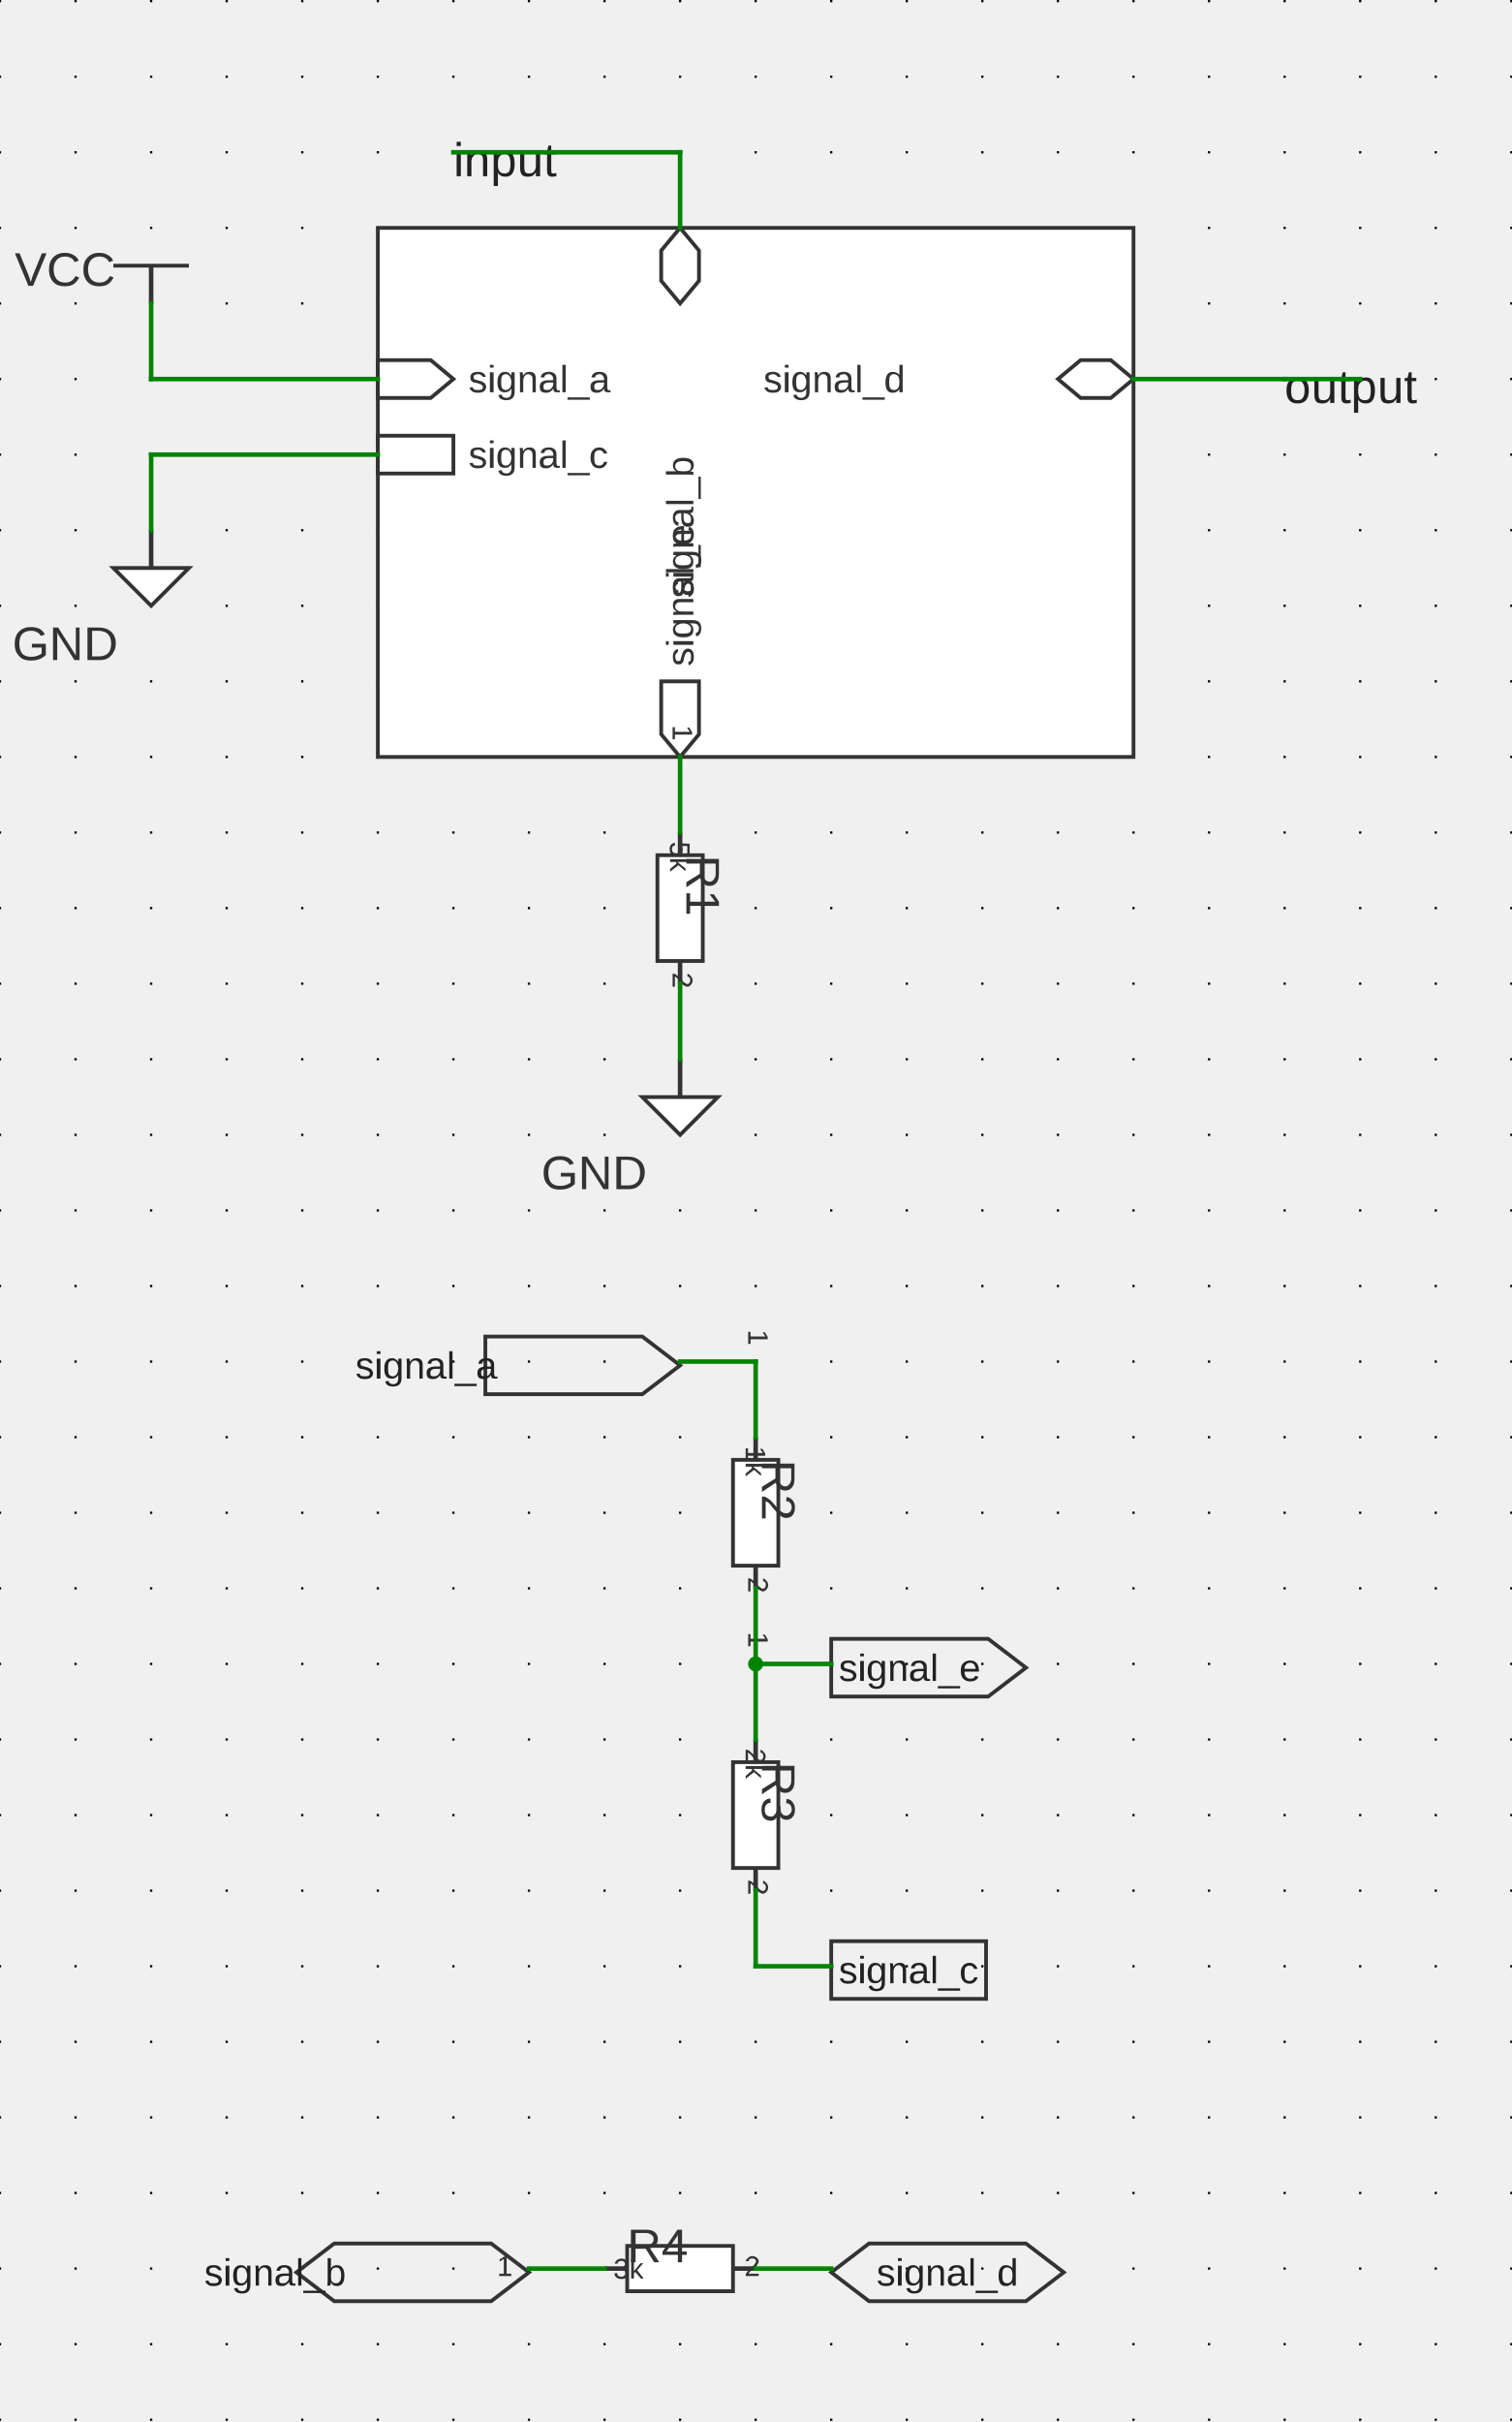
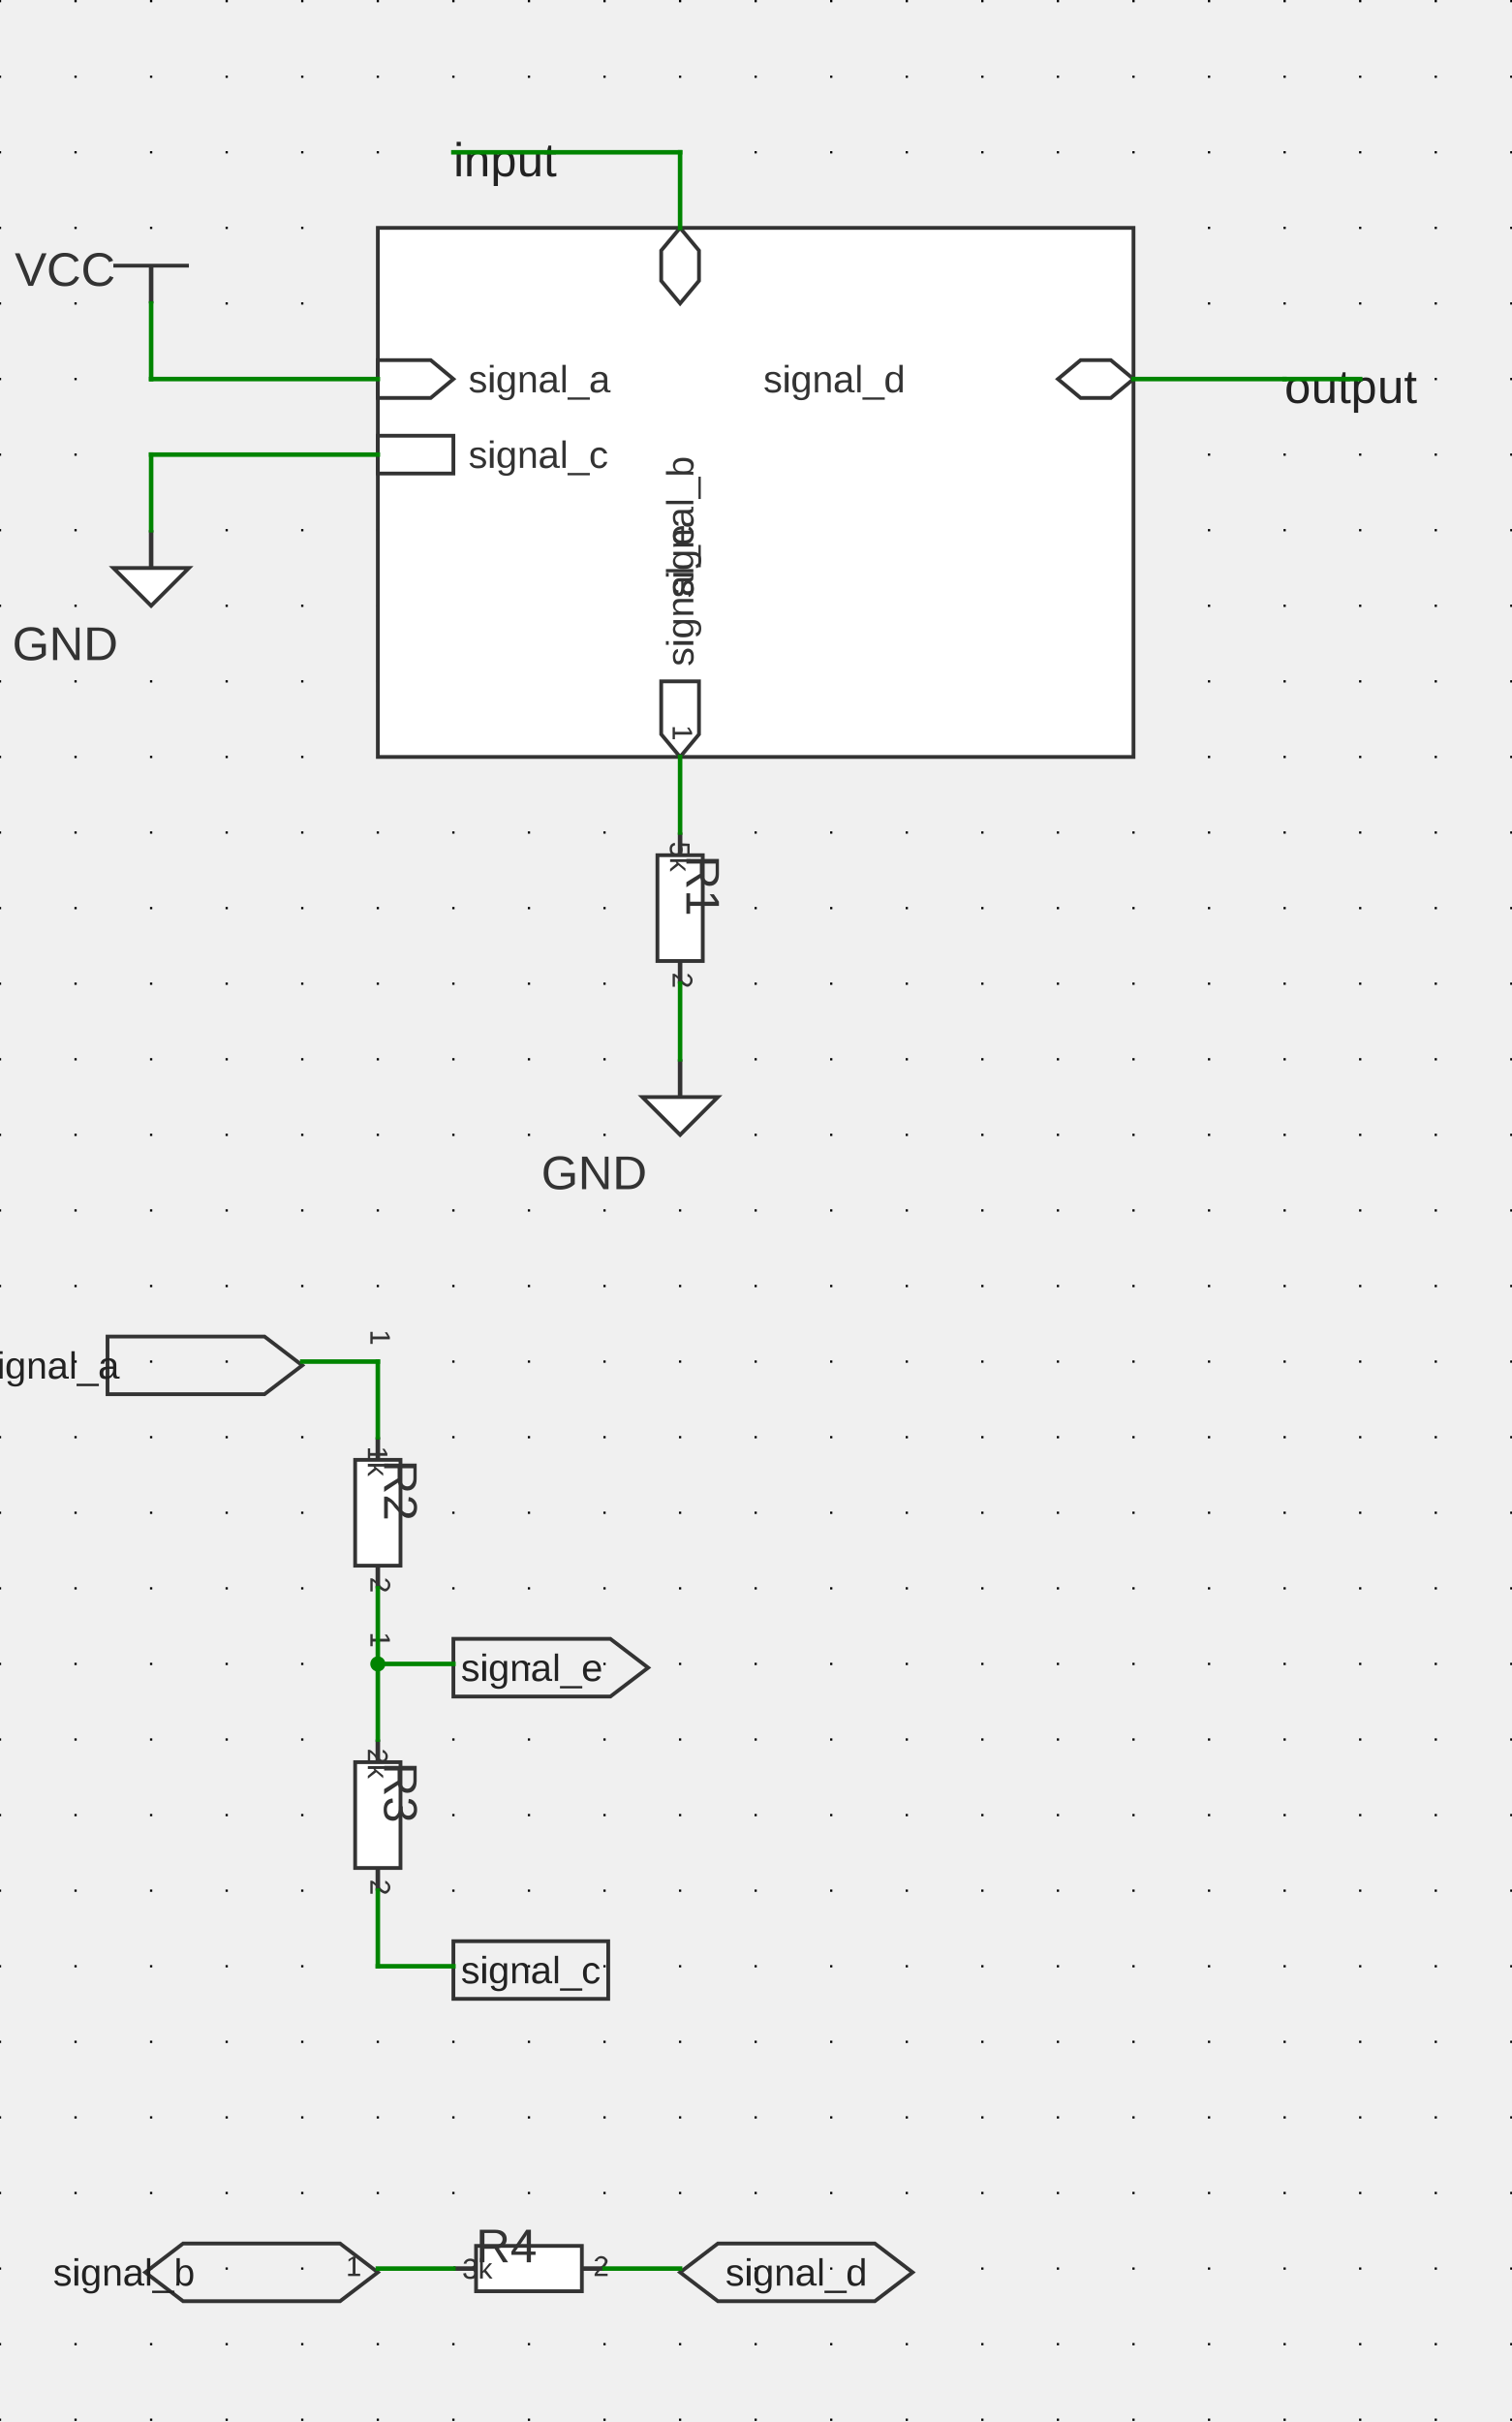
<svg xmlns="http://www.w3.org/2000/svg" xmlns:ns1="http://svgjs.dev/svgjs" version="1.1" width="479.968" height="769.029" viewBox="-2.54 -2.578 50.8 81.394">
  <g id="sheet-0" class="sheet" transform="matrix(1,0,0,1,0,0)">
    <g class="sheet-elements" transform="matrix(1,0,0,1,0,0)">
      <g transform="matrix(1,0,0,1,0,0)" class="grid">
        <path d="M -2.54 -2.578 L -2.54 78.816 M 0 -2.578 L 0 78.816 M 2.54 -2.578 L 2.54 78.816 M 5.08 -2.578 L 5.08 78.816 M 7.62 -2.578 L 7.62 78.816 M 10.16 -2.578 L 10.16 78.816 M 12.7 -2.578 L 12.7 78.816 M 15.24 -2.578 L 15.24 78.816 M 17.78 -2.578 L 17.78 78.816 M 20.32 -2.578 L 20.32 78.816 M 22.86 -2.578 L 22.86 78.816 M 25.4 -2.578 L 25.4 78.816 M 27.94 -2.578 L 27.94 78.816 M 30.48 -2.578 L 30.48 78.816 M 33.02 -2.578 L 33.02 78.816 M 35.56 -2.578 L 35.56 78.816 M 38.1 -2.578 L 38.1 78.816 M 40.64 -2.578 L 40.64 78.816 M 43.18 -2.578 L 43.18 78.816 M 45.72 -2.578 L 45.72 78.816 M 48.26 -2.578 L 48.26 78.816" stroke-dasharray="0.076,2.464" stroke-width="0.076" stroke="#000000" />
      </g>
      <g transform="matrix(1,0,0,1,2.54,6.35)">
        <g>
          <path d="M -1.27 0 L 1.27 0" stroke-width="0.127" stroke="#333333" fill="none" />
          <path d="M 0 1.27 L 0 0" stroke-width="0.152" stroke="#333333" />
          <g transform="matrix(1,0,0,1,0,-0.381)">
            <text fill="#333333" font-family="Arial" font-size="1.6" text-anchor="middle" dominant-baseline="text-top" font-weight="regular" xml:space="preserve" transform="matrix(1,0,0,1,0,0)" ns1:data="{&quot;leading&quot;:&quot;1.3&quot;}">
              <tspan dy="0" x="0" ns1:data="{&quot;newLined&quot;:true}">VCC</tspan>
            </text>
          </g>
        </g>
      </g>
      <g transform="matrix(1,0,0,1,22.86,13.97)">
        <g>
          <path d="M -12.7 -8.89 L 12.7 -8.89 L 12.7 8.89 L -12.7 8.89 Z" stroke-width="0.127" stroke="#333333" fill="#ffffff" />
          <path d="M -12.7 -4.445 L -10.922 -4.445 L -10.16 -3.81 L -10.922 -3.175 L -12.7 -3.175 Z" stroke-width="0.127" stroke="#333333" fill="#ffffff" />
          <path d="M -12.7 -1.905 L -10.16 -1.905 L -10.16 -0.635 L -12.7 -0.635 Z" stroke-width="0.127" stroke="#333333" fill="#ffffff" />
          <path d="M 11.938 -4.445 L 10.922 -4.445 L 10.16 -3.81 L 10.922 -3.175 L 11.938 -3.175 L 12.7 -3.81 Z" stroke-width="0.127" stroke="#333333" fill="#ffffff" />
          <path d="M -1.905 -8.128 L -1.905 -7.112 L -2.54 -6.35 L -3.175 -7.112 L -3.175 -8.128 L -2.54 -8.89 Z" stroke-width="0.127" stroke="#333333" fill="#ffffff" />
          <path d="M -3.175 8.128 L -3.175 6.35 L -1.905 6.35 L -1.905 8.128 L -2.54 8.89 Z" stroke-width="0.127" stroke="#333333" fill="#ffffff" />
          <path d="M -12.7 -3.81 L -12.7 -3.81" stroke-width="0.152" stroke="#333333" />
          <path d="M -12.7 -1.27 L -12.7 -1.27" stroke-width="0.152" stroke="#333333" />
          <path d="M 12.7 -3.81 L 12.7 -3.81" stroke-width="0.152" stroke="#333333" />
          <path d="M -2.54 -8.89 L -2.54 -8.89" stroke-width="0.152" stroke="#333333" />
          <path d="M -2.54 8.89 L -2.54 8.89" stroke-width="0.152" stroke="#333333" />
          <g transform="matrix(1,0,0,1,-9.652,-3.81)">
            <text fill="#333333" font-family="Arial" font-size="1.28" text-anchor="start" dominant-baseline="central" font-weight="regular" xml:space="preserve" transform="matrix(1,0,0,1,0,0)" ns1:data="{&quot;leading&quot;:&quot;1.3&quot;}">
              <tspan dy="0" x="0" ns1:data="{&quot;newLined&quot;:true}">signal_a</tspan>
            </text>
          </g>
          <g transform="matrix(1,0,0,1,-9.652,-1.27)">
            <text fill="#333333" font-family="Arial" font-size="1.28" text-anchor="start" dominant-baseline="central" font-weight="regular" xml:space="preserve" transform="matrix(1,0,0,1,0,0)" ns1:data="{&quot;leading&quot;:&quot;1.3&quot;}">
              <tspan dy="0" x="0" ns1:data="{&quot;newLined&quot;:true}">signal_c</tspan>
            </text>
          </g>
          <g transform="matrix(1,0,0,1,9.652,-3.81)">
            <text fill="#333333" font-family="Arial" font-size="1.28" text-anchor="end" dominant-baseline="central" font-weight="regular" xml:space="preserve" transform="matrix(1,0,0,1,0,0)" ns1:data="{&quot;leading&quot;:&quot;1.3&quot;}">
              <tspan dy="0" x="0" ns1:data="{&quot;newLined&quot;:true}">signal_d</tspan>
            </text>
          </g>
          <g transform="matrix(1,0,0,1,-2.54,-5.842)">
            <text fill="#333333" font-family="Arial" font-size="1.28" text-anchor="end" dominant-baseline="central" font-weight="regular" xml:space="preserve" transform="matrix(6.123233995736766e-17,-1,1,6.123233995736766e-17,0,0)" ns1:data="{&quot;leading&quot;:&quot;1.3&quot;}">
              <tspan dy="0" x="0" ns1:data="{&quot;newLined&quot;:true}">signal_b</tspan>
            </text>
          </g>
          <g transform="matrix(1,0,0,1,-2.54,5.842)">
            <text fill="#333333" font-family="Arial" font-size="1.28" text-anchor="start" dominant-baseline="central" font-weight="regular" xml:space="preserve" transform="matrix(6.123233995736766e-17,-1,1,6.123233995736766e-17,0,0)" ns1:data="{&quot;leading&quot;:&quot;1.3&quot;}">
              <tspan dy="0" x="0" ns1:data="{&quot;newLined&quot;:true}">signal_e</tspan>
            </text>
          </g>
        </g>
      </g>
      <g transform="matrix(1,0,0,1,2.54,16.51)">
        <g>
          <path d="M -1.27 0 L 1.27 0 L 0 1.27 Z" stroke-width="0.127" stroke="#333333" fill="#ffffff" />
          <path d="M 0 -1.27 L 0 0" stroke-width="0.152" stroke="#333333" />
          <g transform="matrix(1,0,0,1,0,2.54)">
            <text fill="#333333" font-family="Arial" font-size="1.6" text-anchor="middle" dominant-baseline="central" font-weight="regular" xml:space="preserve" transform="matrix(1,0,0,1,0,0)" ns1:data="{&quot;leading&quot;:&quot;1.3&quot;}">
              <tspan dy="0" x="0" ns1:data="{&quot;newLined&quot;:true}">GND</tspan>
            </text>
          </g>
        </g>
      </g>
      <g transform="matrix(1,0,0,1,20.32,27.94)">
        <g>
          <path d="M 0.762 -1.778 L 0.762 1.778 L -0.762 1.778 L -0.762 -1.778 Z" stroke-width="0.127" stroke="#333333" fill="#ffffff" />
          <path d="M 0 -2.54 L 0 -1.778" stroke-width="0.152" stroke="#333333" />
          <path d="M 0 2.54 L 0 1.778" stroke-width="0.152" stroke="#333333" />
          <g transform="matrix(0,1,-1,0,0.381,-2.159)">
            <text fill="#333333" font-family="Arial" font-size="0.96" text-anchor="end" dominant-baseline="text-top" font-weight="regular" xml:space="preserve" transform="matrix(1,0,0,1,0,0)" ns1:data="{&quot;leading&quot;:&quot;1.3&quot;}">
              <tspan dy="0" x="0" ns1:data="{&quot;newLined&quot;:true}">1</tspan>
            </text>
          </g>
          <g transform="matrix(0,1,-1,0,0.381,2.159)">
            <text fill="#333333" font-family="Arial" font-size="0.96" text-anchor="start" dominant-baseline="text-top" font-weight="regular" xml:space="preserve" transform="matrix(1,0,0,1,0,0)" ns1:data="{&quot;leading&quot;:&quot;1.3&quot;}">
              <tspan dy="0" x="0" ns1:data="{&quot;newLined&quot;:true}">2</tspan>
            </text>
          </g>
          <g transform="matrix(0,1,-1,0,1.27,-1.778)">
            <text fill="#333333" font-family="Arial" font-size="1.6" text-anchor="start" dominant-baseline="text-top" font-weight="regular" xml:space="preserve" transform="matrix(1,0,0,1,0,0)" ns1:data="{&quot;leading&quot;:&quot;1.3&quot;}">
              <tspan dy="0" x="0" ns1:data="{&quot;newLined&quot;:true}">R1</tspan>
            </text>
          </g>
          <g transform="matrix(0,1,-1,0,0,0)">
            <text fill="#333333" font-family="Arial" font-size="0.96" text-anchor="middle" dominant-baseline="central" font-weight="regular" xml:space="preserve" transform="matrix(1,0,0,1,0,0)" ns1:data="{&quot;leading&quot;:&quot;1.3&quot;}">
              <tspan dy="0" x="0" ns1:data="{&quot;newLined&quot;:true}">5k</tspan>
            </text>
          </g>
        </g>
      </g>
      <g transform="matrix(1,0,0,1,20.32,34.29)">
        <g>
          <path d="M -1.27 0 L 1.27 0 L 0 1.27 Z" stroke-width="0.127" stroke="#333333" fill="#ffffff" />
          <path d="M 0 -1.27 L 0 0" stroke-width="0.152" stroke="#333333" />
          <g transform="matrix(1,0,0,1,0,2.54)">
            <text fill="#333333" font-family="Arial" font-size="1.6" text-anchor="middle" dominant-baseline="central" font-weight="regular" xml:space="preserve" transform="matrix(1,0,0,1,0,0)" ns1:data="{&quot;leading&quot;:&quot;1.3&quot;}">
              <tspan dy="0" x="0" ns1:data="{&quot;newLined&quot;:true}">GND</tspan>
            </text>
          </g>
        </g>
      </g>
      <g transform="matrix(1,0,0,1,12.7,2.54)">
        <g>
          <path d="M 0 0 L 0 0" stroke-width="0.152" stroke="#333333" />
          <g transform="matrix(1,0,0,1,0,-0.254)">
            <text fill="#222222" font-family="Arial" font-size="1.6" text-anchor="start" dominant-baseline="text-top" font-weight="regular" xml:space="preserve" transform="matrix(1,0,0,1,0,0)" ns1:data="{&quot;leading&quot;:&quot;1.3&quot;}">
              <tspan dy="0" x="0" ns1:data="{&quot;newLined&quot;:true}">input</tspan>
            </text>
          </g>
        </g>
      </g>
      <g transform="matrix(1,0,0,1,40.64,10.16)">
        <g>
          <path d="M 0 0 L 0 0" stroke-width="0.152" stroke="#333333" />
          <g transform="matrix(1,0,0,1,0,-0.254)">
            <text fill="#222222" font-family="Arial" font-size="1.6" text-anchor="start" dominant-baseline="text-top" font-weight="regular" xml:space="preserve" transform="matrix(1,0,0,1,0,0)" ns1:data="{&quot;leading&quot;:&quot;1.3&quot;}">
              <tspan dy="0" x="0" ns1:data="{&quot;newLined&quot;:true}">output</tspan>
            </text>
          </g>
        </g>
      </g>
-       <g transform="matrix(1,0,0,1,20.32,43.18)">
+       <g transform="matrix(1,0,0,1,7.62,43.18)">
        <g>
          <path d="M 0 0 L 0 0" stroke-width="0.152" stroke="#333333" />
          <g transform="matrix(1,0,0,1,-1.524,0.127)">
            <path d="M0 0L5.276 0L5.276 1.938L0 1.938L-1.27 0.969Z " stroke-width="0.127" stroke="#333333" fill="none" transform="matrix(-1,0,0,1,0.254,-0.969)" />
            <text fill="#222222" font-family="Arial" font-size="1.28" text-anchor="end" dominant-baseline="central" font-weight="regular" xml:space="preserve" transform="matrix(1,0,0,1,0,0)" ns1:data="{&quot;leading&quot;:&quot;1.3&quot;}">
              <tspan dy="0" x="0" ns1:data="{&quot;newLined&quot;:true}">signal_a</tspan>
            </text>
          </g>
        </g>
      </g>
-       <g transform="matrix(1,0,0,1,22.86,48.26)">
+       <g transform="matrix(1,0,0,1,10.16,48.26)">
        <g>
          <path d="M 0.762 -1.778 L 0.762 1.778 L -0.762 1.778 L -0.762 -1.778 Z" stroke-width="0.127" stroke="#333333" fill="#ffffff" />
          <path d="M 0 -2.54 L 0 -1.778" stroke-width="0.152" stroke="#333333" />
          <path d="M 0 2.54 L 0 1.778" stroke-width="0.152" stroke="#333333" />
          <g transform="matrix(0,1,-1,0,0.381,-2.159)">
            <text fill="#333333" font-family="Arial" font-size="0.96" text-anchor="end" dominant-baseline="text-top" font-weight="regular" xml:space="preserve" transform="matrix(1,0,0,1,0,0)" ns1:data="{&quot;leading&quot;:&quot;1.3&quot;}">
              <tspan dy="0" x="0" ns1:data="{&quot;newLined&quot;:true}">1</tspan>
            </text>
          </g>
          <g transform="matrix(0,1,-1,0,0.381,2.159)">
            <text fill="#333333" font-family="Arial" font-size="0.96" text-anchor="start" dominant-baseline="text-top" font-weight="regular" xml:space="preserve" transform="matrix(1,0,0,1,0,0)" ns1:data="{&quot;leading&quot;:&quot;1.3&quot;}">
              <tspan dy="0" x="0" ns1:data="{&quot;newLined&quot;:true}">2</tspan>
            </text>
          </g>
          <g transform="matrix(0,1,-1,0,1.27,-1.778)">
            <text fill="#333333" font-family="Arial" font-size="1.6" text-anchor="start" dominant-baseline="text-top" font-weight="regular" xml:space="preserve" transform="matrix(1,0,0,1,0,0)" ns1:data="{&quot;leading&quot;:&quot;1.3&quot;}">
              <tspan dy="0" x="0" ns1:data="{&quot;newLined&quot;:true}">R2</tspan>
            </text>
          </g>
          <g transform="matrix(0,1,-1,0,0,0)">
            <text fill="#333333" font-family="Arial" font-size="0.96" text-anchor="middle" dominant-baseline="central" font-weight="regular" xml:space="preserve" transform="matrix(1,0,0,1,0,0)" ns1:data="{&quot;leading&quot;:&quot;1.3&quot;}">
              <tspan dy="0" x="0" ns1:data="{&quot;newLined&quot;:true}">1k</tspan>
            </text>
          </g>
        </g>
      </g>
-       <g transform="matrix(1,0,0,1,25.4,53.34)">
+       <g transform="matrix(1,0,0,1,12.7,53.34)">
        <g>
          <path d="M 0 0 L 0 0" stroke-width="0.152" stroke="#333333" />
          <g transform="matrix(1,0,0,1,0.254,0.127)">
            <path d="M0 0L5.276 0L6.546 0.969L5.276 1.938L0 1.938Z " stroke-width="0.127" stroke="#333333" fill="none" transform="matrix(1,0,0,1,-0.254,-0.969)" />
            <text fill="#222222" font-family="Arial" font-size="1.28" text-anchor="start" dominant-baseline="central" font-weight="regular" xml:space="preserve" transform="matrix(1,0,0,1,0,0)" ns1:data="{&quot;leading&quot;:&quot;1.3&quot;}">
              <tspan dy="0" x="0" ns1:data="{&quot;newLined&quot;:true}">signal_e</tspan>
            </text>
          </g>
        </g>
      </g>
-       <g transform="matrix(1,0,0,1,22.86,58.42)">
+       <g transform="matrix(1,0,0,1,10.16,58.42)">
        <g>
          <path d="M 0.762 -1.778 L 0.762 1.778 L -0.762 1.778 L -0.762 -1.778 Z" stroke-width="0.127" stroke="#333333" fill="#ffffff" />
          <path d="M 0 -2.54 L 0 -1.778" stroke-width="0.152" stroke="#333333" />
          <path d="M 0 2.54 L 0 1.778" stroke-width="0.152" stroke="#333333" />
          <g transform="matrix(0,1,-1,0,0.381,-2.159)">
            <text fill="#333333" font-family="Arial" font-size="0.96" text-anchor="end" dominant-baseline="text-top" font-weight="regular" xml:space="preserve" transform="matrix(1,0,0,1,0,0)" ns1:data="{&quot;leading&quot;:&quot;1.3&quot;}">
              <tspan dy="0" x="0" ns1:data="{&quot;newLined&quot;:true}">1</tspan>
            </text>
          </g>
          <g transform="matrix(0,1,-1,0,0.381,2.159)">
            <text fill="#333333" font-family="Arial" font-size="0.96" text-anchor="start" dominant-baseline="text-top" font-weight="regular" xml:space="preserve" transform="matrix(1,0,0,1,0,0)" ns1:data="{&quot;leading&quot;:&quot;1.3&quot;}">
              <tspan dy="0" x="0" ns1:data="{&quot;newLined&quot;:true}">2</tspan>
            </text>
          </g>
          <g transform="matrix(0,1,-1,0,1.27,-1.778)">
            <text fill="#333333" font-family="Arial" font-size="1.6" text-anchor="start" dominant-baseline="text-top" font-weight="regular" xml:space="preserve" transform="matrix(1,0,0,1,0,0)" ns1:data="{&quot;leading&quot;:&quot;1.3&quot;}">
              <tspan dy="0" x="0" ns1:data="{&quot;newLined&quot;:true}">R3</tspan>
            </text>
          </g>
          <g transform="matrix(0,1,-1,0,0,0)">
            <text fill="#333333" font-family="Arial" font-size="0.96" text-anchor="middle" dominant-baseline="central" font-weight="regular" xml:space="preserve" transform="matrix(1,0,0,1,0,0)" ns1:data="{&quot;leading&quot;:&quot;1.3&quot;}">
              <tspan dy="0" x="0" ns1:data="{&quot;newLined&quot;:true}">2k</tspan>
            </text>
          </g>
        </g>
      </g>
-       <g transform="matrix(1,0,0,1,25.4,63.5)">
+       <g transform="matrix(1,0,0,1,12.7,63.5)">
        <g>
          <path d="M 0 0 L 0 0" stroke-width="0.152" stroke="#333333" />
          <g transform="matrix(1,0,0,1,0.254,0.127)">
            <path d="M0 0L5.204 0L5.204 1.938L0 1.938Z " stroke-width="0.127" stroke="#333333" fill="none" transform="matrix(1,0,0,1,-0.254,-0.969)" />
            <text fill="#222222" font-family="Arial" font-size="1.28" text-anchor="start" dominant-baseline="central" font-weight="regular" xml:space="preserve" transform="matrix(1,0,0,1,0,0)" ns1:data="{&quot;leading&quot;:&quot;1.3&quot;}">
              <tspan dy="0" x="0" ns1:data="{&quot;newLined&quot;:true}">signal_c</tspan>
            </text>
          </g>
        </g>
      </g>
-       <g transform="matrix(1,0,0,1,15.24,73.66)">
+       <g transform="matrix(1,0,0,1,10.16,73.66)">
        <g>
          <path d="M 0 0 L 0 0" stroke-width="0.152" stroke="#333333" />
          <g transform="matrix(1,0,0,1,-1.524,0.127)">
            <path d="M0 0L5.276 0L6.546 0.969L5.276 1.938L0 1.938L-1.27 0.969Z " stroke-width="0.127" stroke="#333333" fill="none" transform="matrix(-1,0,0,1,0.254,-0.969)" />
            <text fill="#222222" font-family="Arial" font-size="1.28" text-anchor="end" dominant-baseline="central" font-weight="regular" xml:space="preserve" transform="matrix(1,0,0,1,0,0)" ns1:data="{&quot;leading&quot;:&quot;1.3&quot;}">
              <tspan dy="0" x="0" ns1:data="{&quot;newLined&quot;:true}">signal_b</tspan>
            </text>
          </g>
        </g>
      </g>
-       <g transform="matrix(1,0,0,1,20.32,73.66)">
+       <g transform="matrix(1,0,0,1,15.24,73.66)">
        <g>
          <path d="M -1.778 -0.762 L 1.778 -0.762 L 1.778 0.762 L -1.778 0.762 Z" stroke-width="0.127" stroke="#333333" fill="#ffffff" />
          <path d="M -2.54 0 L -1.778 0" stroke-width="0.152" stroke="#333333" />
          <path d="M 2.54 0 L 1.778 0" stroke-width="0.152" stroke="#333333" />
          <g transform="matrix(1,0,0,1,-2.159,-0.381)">
            <text fill="#333333" font-family="Arial" font-size="0.96" text-anchor="end" dominant-baseline="text-top" font-weight="regular" xml:space="preserve" transform="matrix(1,0,0,1,0,0)" ns1:data="{&quot;leading&quot;:&quot;1.3&quot;}">
              <tspan dy="0" x="0" ns1:data="{&quot;newLined&quot;:true}">1</tspan>
            </text>
          </g>
          <g transform="matrix(1,0,0,1,2.159,-0.381)">
            <text fill="#333333" font-family="Arial" font-size="0.96" text-anchor="start" dominant-baseline="text-top" font-weight="regular" xml:space="preserve" transform="matrix(1,0,0,1,0,0)" ns1:data="{&quot;leading&quot;:&quot;1.3&quot;}">
              <tspan dy="0" x="0" ns1:data="{&quot;newLined&quot;:true}">2</tspan>
            </text>
          </g>
          <g transform="matrix(1,0,0,1,-1.778,-1.27)">
            <text fill="#333333" font-family="Arial" font-size="1.6" text-anchor="start" dominant-baseline="text-top" font-weight="regular" xml:space="preserve" transform="matrix(1,0,0,1,0,0)" ns1:data="{&quot;leading&quot;:&quot;1.3&quot;}">
              <tspan dy="0" x="0" ns1:data="{&quot;newLined&quot;:true}">R4</tspan>
            </text>
          </g>
          <g transform="matrix(1,0,0,1,0,0)">
            <text fill="#333333" font-family="Arial" font-size="0.96" text-anchor="middle" dominant-baseline="central" font-weight="regular" xml:space="preserve" transform="matrix(1,0,0,1,0,0)" ns1:data="{&quot;leading&quot;:&quot;1.3&quot;}">
              <tspan dy="0" x="0" ns1:data="{&quot;newLined&quot;:true}">3k</tspan>
            </text>
          </g>
        </g>
      </g>
-       <g transform="matrix(1,0,0,1,25.4,73.66)">
+       <g transform="matrix(1,0,0,1,20.32,73.66)">
        <g>
          <path d="M 0 0 L 0 0" stroke-width="0.152" stroke="#333333" />
          <g transform="matrix(1,0,0,1,1.524,0.127)">
            <path d="M0 0L5.276 0L6.546 0.969L5.276 1.938L0 1.938L-1.27 0.969Z " stroke-width="0.127" stroke="#333333" fill="none" transform="matrix(1,0,0,1,-0.254,-0.969)" />
            <text fill="#222222" font-family="Arial" font-size="1.28" text-anchor="start" dominant-baseline="central" font-weight="regular" xml:space="preserve" transform="matrix(1,0,0,1,0,0)" ns1:data="{&quot;leading&quot;:&quot;1.3&quot;}">
              <tspan dy="0" x="0" ns1:data="{&quot;newLined&quot;:true}">signal_d</tspan>
            </text>
          </g>
        </g>
      </g>
      <g>
        <line x1="2.54" y1="7.62" x2="2.54" y2="10.16" stroke-linecap="square" stroke-width="0.152" stroke="#008400" fill="none" />
        <line x1="2.54" y1="10.16" x2="10.16" y2="10.16" stroke-linecap="square" stroke-width="0.152" stroke="#008400" fill="none" />
-         <line x1="20.32" y1="43.18" x2="22.86" y2="43.18" stroke-linecap="square" stroke-width="0.152" stroke="#008400" fill="none" />
-         <line x1="22.86" y1="43.18" x2="22.86" y2="45.72" stroke-linecap="square" stroke-width="0.152" stroke="#008400" fill="none" />
+         <line x1="7.62" y1="43.18" x2="10.16" y2="43.18" stroke-linecap="square" stroke-width="0.152" stroke="#008400" fill="none" />
+         <line x1="10.16" y1="43.18" x2="10.16" y2="45.72" stroke-linecap="square" stroke-width="0.152" stroke="#008400" fill="none" />
        <line x1="10.16" y1="12.7" x2="2.54" y2="12.7" stroke-linecap="square" stroke-width="0.152" stroke="#008400" fill="none" />
        <line x1="2.54" y1="12.7" x2="2.54" y2="15.24" stroke-linecap="square" stroke-width="0.152" stroke="#008400" fill="none" />
        <line x1="20.32" y1="30.48" x2="20.32" y2="33.02" stroke-linecap="square" stroke-width="0.152" stroke="#008400" fill="none" />
-         <line x1="22.86" y1="60.96" x2="22.86" y2="63.5" stroke-linecap="square" stroke-width="0.152" stroke="#008400" fill="none" />
-         <line x1="22.86" y1="63.5" x2="25.4" y2="63.5" stroke-linecap="square" stroke-width="0.152" stroke="#008400" fill="none" />
+         <line x1="10.16" y1="60.96" x2="10.16" y2="63.5" stroke-linecap="square" stroke-width="0.152" stroke="#008400" fill="none" />
+         <line x1="10.16" y1="63.5" x2="12.7" y2="63.5" stroke-linecap="square" stroke-width="0.152" stroke="#008400" fill="none" />
        <line x1="20.32" y1="22.86" x2="20.32" y2="25.4" stroke-linecap="square" stroke-width="0.152" stroke="#008400" fill="none" />
-         <line x1="22.86" y1="50.8" x2="22.86" y2="53.34" stroke-linecap="square" stroke-width="0.152" stroke="#008400" fill="none" />
-         <line x1="22.86" y1="53.34" x2="25.4" y2="53.34" stroke-linecap="square" stroke-width="0.152" stroke="#008400" fill="none" />
-         <line x1="22.86" y1="53.34" x2="22.86" y2="55.88" stroke-linecap="square" stroke-width="0.152" stroke="#008400" fill="none" />
-         <circle r="0.254" cx="0.254" cy="0.254" transform="matrix(1,0,0,1,22.606,53.086)" fill="#008400" stroke="none" />
+         <line x1="10.16" y1="50.8" x2="10.16" y2="53.34" stroke-linecap="square" stroke-width="0.152" stroke="#008400" fill="none" />
+         <line x1="10.16" y1="53.34" x2="12.7" y2="53.34" stroke-linecap="square" stroke-width="0.152" stroke="#008400" fill="none" />
+         <line x1="10.16" y1="53.34" x2="10.16" y2="55.88" stroke-linecap="square" stroke-width="0.152" stroke="#008400" fill="none" />
+         <circle r="0.254" cx="0.254" cy="0.254" transform="matrix(1,0,0,1,9.906,53.086)" fill="#008400" stroke="none" />
        <line x1="12.7" y1="2.54" x2="20.32" y2="2.54" stroke-linecap="square" stroke-width="0.152" stroke="#008400" fill="none" />
        <line x1="20.32" y1="2.54" x2="20.32" y2="5.08" stroke-linecap="square" stroke-width="0.152" stroke="#008400" fill="none" />
-         <line x1="15.24" y1="73.66" x2="17.78" y2="73.66" stroke-linecap="square" stroke-width="0.152" stroke="#008400" fill="none" />
+         <line x1="10.16" y1="73.66" x2="12.7" y2="73.66" stroke-linecap="square" stroke-width="0.152" stroke="#008400" fill="none" />
        <line x1="35.56" y1="10.16" x2="40.64" y2="10.16" stroke-linecap="square" stroke-width="0.152" stroke="#008400" fill="none" />
        <line x1="40.64" y1="10.16" x2="43.18" y2="10.16" stroke-linecap="square" stroke-width="0.152" stroke="#008400" fill="none" />
-         <line x1="22.86" y1="73.66" x2="25.4" y2="73.66" stroke-linecap="square" stroke-width="0.152" stroke="#008400" fill="none" />
+         <line x1="17.78" y1="73.66" x2="20.32" y2="73.66" stroke-linecap="square" stroke-width="0.152" stroke="#008400" fill="none" />
      </g>
      <g />
    </g>
  </g>
</svg>
